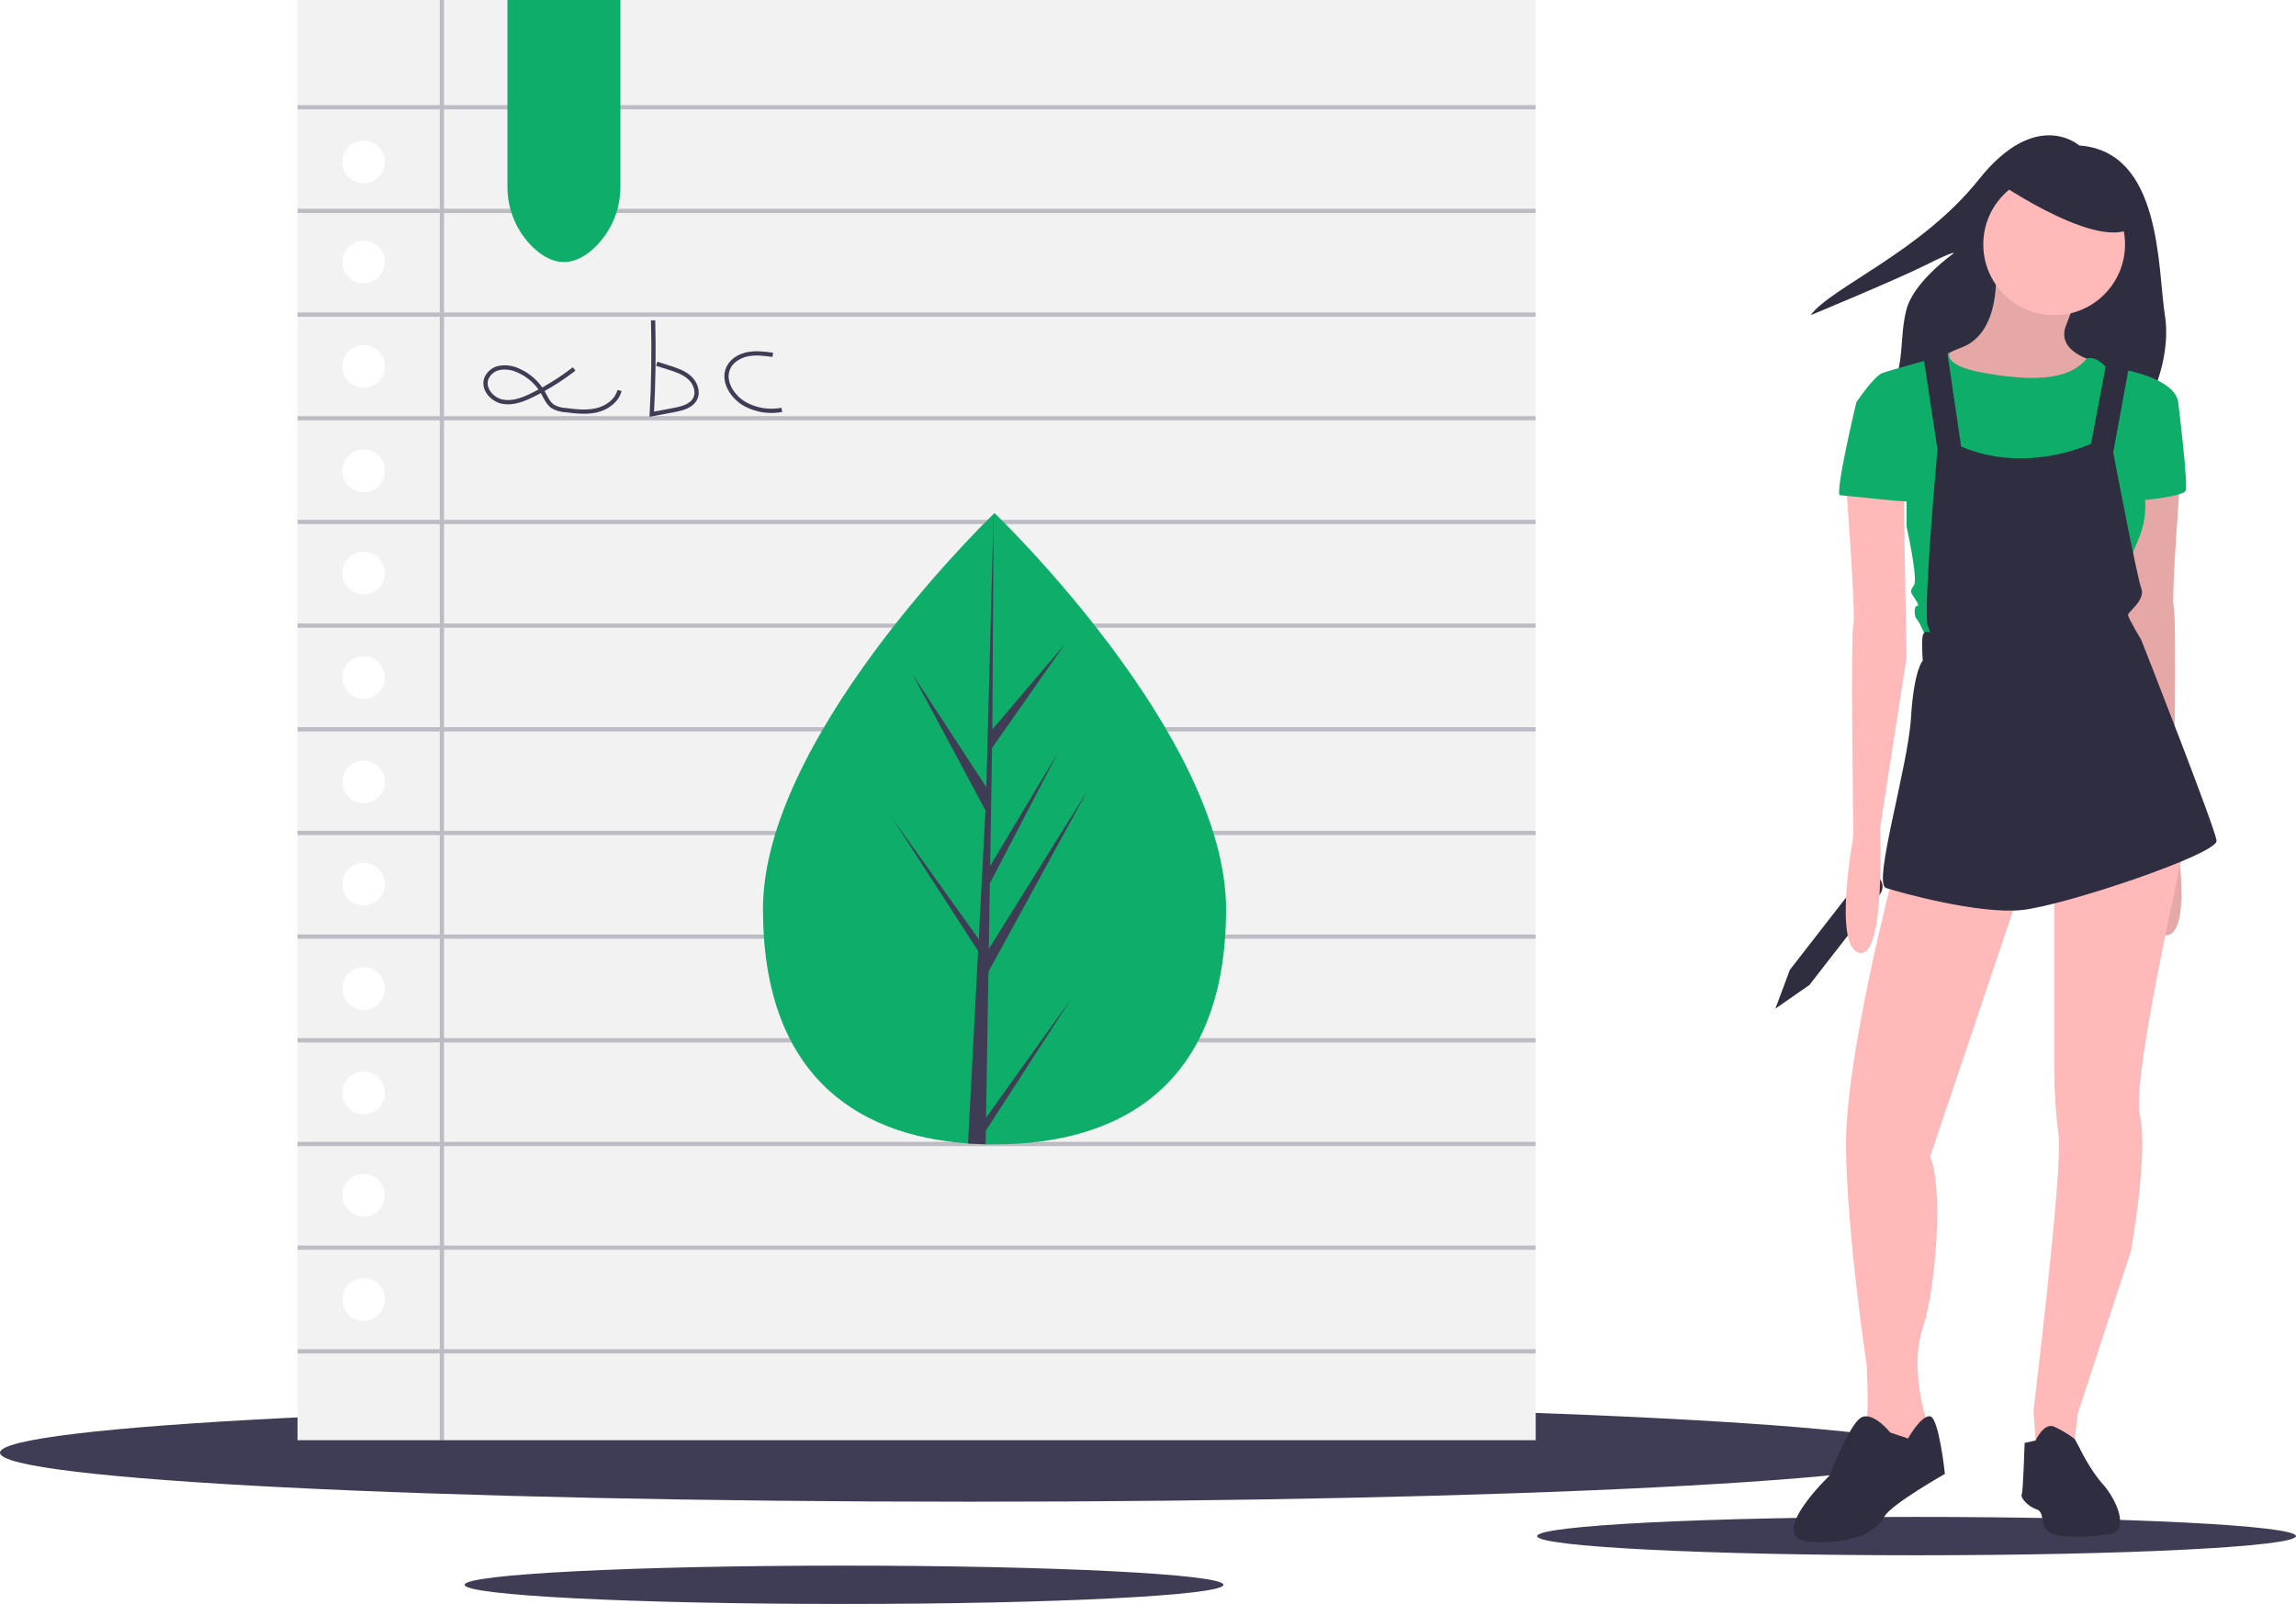
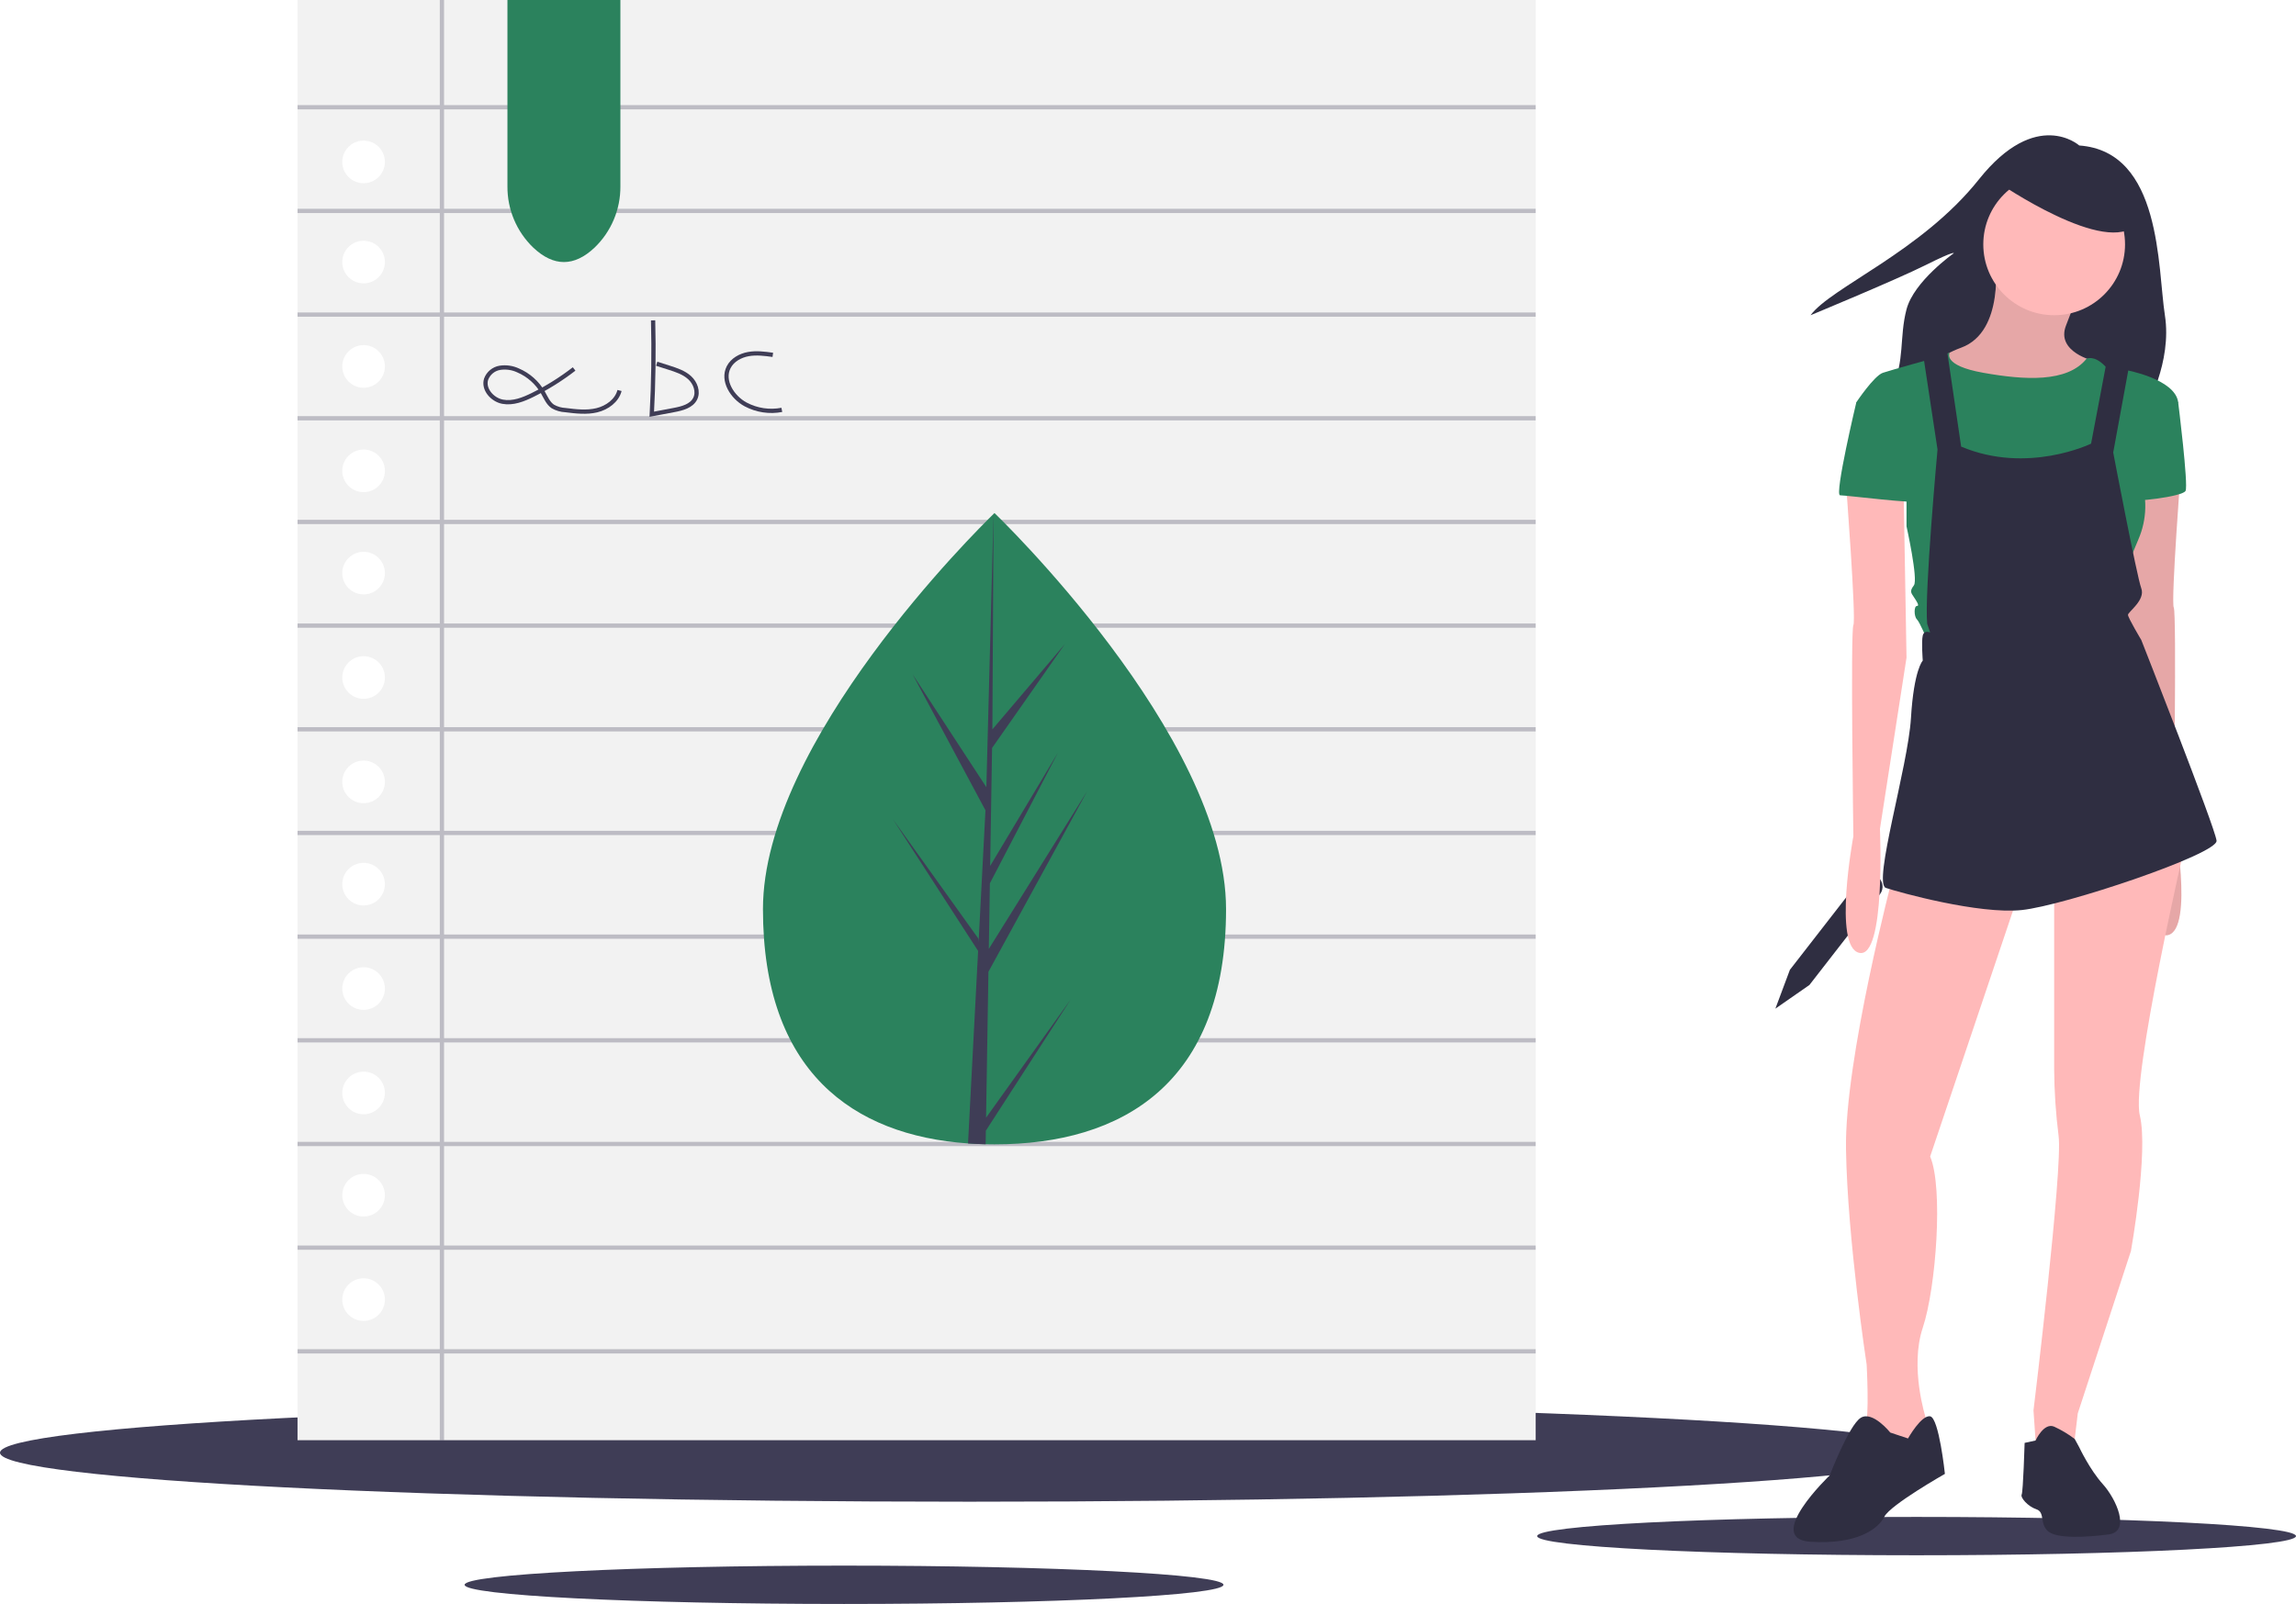
<svg xmlns="http://www.w3.org/2000/svg" id="b0225cde-a2d2-4693-8ce5-502a1e8a6144" data-name="Layer 1" width="1077.382" height="752.861" viewBox="0 0 1077.382 752.861">
  <ellipse cx="455" cy="681.861" rx="455" ry="23" fill="#3f3d56" />
  <ellipse cx="899.338" cy="721" rx="178.043" ry="9" fill="#3f3d56" />
  <ellipse cx="396.056" cy="743.861" rx="178.043" ry="9" fill="#3f3d56" />
  <path d="M894.391,547.002l15.975-11.104,33.109-42.618a5.803,5.803,0,0,0-1.022-8.143h0a5.803,5.803,0,0,0-8.143,1.022l-33.109,42.618Z" transform="translate(-61.30906 -73.5693)" fill="#2f2e41" />
  <path d="M1036.987,141.857s-20.091-18.013-47.11,15.934-69.279,50.574-78.978,63.737c0,0,40.182-16.627,54.038-23.555s13.163-5.542,13.163-5.542S959.395,205.594,955.931,218.757s-.693,24.248-6.928,37.411,119.16,9.006,119.16,9.006,12.47-21.477,9.006-43.646S1075.784,144.628,1036.987,141.857Z" transform="translate(-61.30906 -73.5693)" fill="#2f2e41" />
  <path d="M997.498,195.202s4.85,33.947-15.934,41.567-13.163,18.013-13.163,18.013l31.176,15.241,33.254-10.392,11.085-16.627s-18.013-4.157-13.163-16.627,6.235-16.627,6.235-16.627Z" transform="translate(-61.30906 -73.5693)" fill="#ffb9b9" />
  <path d="M997.498,195.202s4.85,33.947-15.934,41.567-13.163,18.013-13.163,18.013l31.176,15.241,33.254-10.392,11.085-16.627s-18.013-4.157-13.163-16.627,6.235-16.627,6.235-16.627Z" transform="translate(-61.30906 -73.5693)" opacity="0.1" />
  <path d="M1084.79,292.193s-4.85,63.737-3.464,66.508,0,99.069,0,99.069,9.699,51.959-2.771,54.73-9.699-58.194-9.699-58.194l-12.47-80.364,1.386-79.671Z" transform="translate(-61.30906 -73.5693)" fill="#ffb9b9" />
  <path d="M1084.79,292.193s-4.85,63.737-3.464,66.508,0,99.069,0,99.069,9.699,51.959-2.771,54.73-9.699-58.194-9.699-58.194l-12.47-80.364,1.386-79.671Z" transform="translate(-61.30906 -73.5693)" opacity="0.1" />
  <path d="M949.696,484.096s-22.862,86.599-22.169,128.859,9.699,101.147,9.699,101.147,1.386,25.633-.693,28.404,10.392,14.549,10.392,14.549l13.163-7.621,4.85-5.542V739.043s-7.621-23.555-1.386-42.26,9.699-65.815,3.464-80.364l42.953-127.474Z" transform="translate(-61.30906 -73.5693)" fill="#ffb9b9" />
  <path d="M948.31,745.971s-8.313-10.392-13.856-6.928-14.549,27.019-14.549,27.019-31.176,29.79-9.006,31.176,31.868-6.235,34.64-11.777,28.404-20.091,28.404-20.091-2.771-26.326-6.928-27.019-10.392,10.392-10.392,10.392Z" transform="translate(-61.30906 -73.5693)" fill="#2f2e41" />
  <path d="M1025.21,489.638v85.906a265.616,265.616,0,0,0,2.078,31.176c2.078,15.241-11.777,128.859-11.777,128.859l1.386,20.091,17.32-1.386,2.078-17.32,24.94-76.207s8.313-46.417,4.157-63.737,21.477-128.166,21.477-128.166Z" transform="translate(-61.30906 -73.5693)" fill="#ffb9b9" />
  <path d="M1011.354,750.82l5.131-1.115s3.875-8.584,8.725-6.505a52.3,52.3,0,0,1,9.643,5.778l2.134,3.921s4.85,10.392,11.085,17.32,13.163,22.169,2.771,23.555-24.248,2.078-28.404-1.386-1.386-9.006-5.542-10.392-7.621-5.542-6.928-6.928S1011.354,750.82,1011.354,750.82Z" transform="translate(-61.30906 -73.5693)" fill="#2f2e41" />
  <circle cx="963.901" cy="114.705" r="33.254" fill="#ffb9b9" />
-   <path d="M967.015,242.312l9.151-3.195s-3.609,5.966,15.789,9.43,39.487,4.69,48.494-6.661c0,0,3.465-1.652,8.314,3.197s7.621,3.464,7.621,3.464l-3.464,18.013-6.928,33.254-9.006,24.94-25.633-5.542-27.712-20.091L973.25,272.102V247.161Z" transform="translate(-61.30906 -73.5693)" fill="#0ead69" />
-   <path d="M1051.536,252.011l6.928-4.85s23.555,4.157,24.94,15.241l-18.013,34.64a39.437,39.437,0,0,1-.693,29.79c-6.928,15.934-6.235,19.398-6.235,19.398l-4.85,20.784-87.984,6.928s-3.464-8.313-4.85-9.699-1.386-6.235,0-6.235,0-2.078-1.386-4.157-2.078-2.771,0-5.542-3.464-27.712-3.464-27.712V293.578l-23.555-31.176s8.313-12.47,12.47-13.856,23.93-6.85,23.93-6.85l4.474,6.588,6.235,50.143,9.006,30.483,37.921-6.443,14.731-24.732,9.699-29.097Z" transform="translate(-61.30906 -73.5693)" fill="#0ead69" />
-   <path d="M1077.862,258.246l5.542,4.157s4.85,38.796,3.464,41.567-25.633,5.542-26.326,4.157S1077.862,258.246,1077.862,258.246Z" transform="translate(-61.30906 -73.5693)" fill="#0ead69" />
+   <path d="M967.015,242.312l9.151-3.195s-3.609,5.966,15.789,9.43,39.487,4.69,48.494-6.661c0,0,3.465-1.652,8.314,3.197s7.621,3.464,7.621,3.464l-3.464,18.013-6.928,33.254-9.006,24.94-25.633-5.542-27.712-20.091L973.25,272.102V247.161Z" transform="translate(-61.30906 -73.5693)" fill="#2b825d" />
+   <path d="M1051.536,252.011l6.928-4.85s23.555,4.157,24.94,15.241l-18.013,34.64a39.437,39.437,0,0,1-.693,29.79c-6.928,15.934-6.235,19.398-6.235,19.398l-4.85,20.784-87.984,6.928s-3.464-8.313-4.85-9.699-1.386-6.235,0-6.235,0-2.078-1.386-4.157-2.078-2.771,0-5.542-3.464-27.712-3.464-27.712V293.578l-23.555-31.176s8.313-12.47,12.47-13.856,23.93-6.85,23.93-6.85l4.474,6.588,6.235,50.143,9.006,30.483,37.921-6.443,14.731-24.732,9.699-29.097Z" transform="translate(-61.30906 -73.5693)" fill="#2b825d" />
+   <path d="M1077.862,258.246l5.542,4.157s4.85,38.796,3.464,41.567-25.633,5.542-26.326,4.157S1077.862,258.246,1077.862,258.246Z" transform="translate(-61.30906 -73.5693)" fill="#2b825d" />
  <path d="M927.526,300.506s4.85,63.737,3.464,66.508,0,99.069,0,99.069-9.699,51.959,2.771,54.73,9.699-58.194,9.699-58.194l12.47-80.364-1.386-79.671Z" transform="translate(-61.30906 -73.5693)" fill="#ffb9b9" />
  <path d="M963.551,238.848l6.928,45.724s-6.235,67.894-4.85,81.749l1.386,4.157s-2.771-1.386-3.464,1.386,0,11.777,0,11.777-4.157,4.157-5.542,27.019-18.013,77.593-11.777,79.671,43.646,12.47,63.737,10.392,92.141-26.326,91.448-32.561-35.332-94.22-35.332-94.22-6.235-10.392-6.235-11.777,8.313-6.928,6.235-12.47-13.163-63.737-13.163-63.737l7.621-41.567-10.392-2.771-7.621,40.182s-29.79,14.549-60.966,1.386l-6.928-47.11Z" transform="translate(-61.30906 -73.5693)" fill="#2f2e41" />
-   <path d="M937.918,260.324l-5.542,2.078s-10.392,43.646-7.621,43.646,36.025,4.157,36.025,2.771-6.235-35.332-6.235-35.332Z" transform="translate(-61.30906 -73.5693)" fill="#0ead69" />
+   <path d="M937.918,260.324l-5.542,2.078s-10.392,43.646-7.621,43.646,36.025,4.157,36.025,2.771-6.235-35.332-6.235-35.332Z" transform="translate(-61.30906 -73.5693)" fill="#2b825d" />
  <path d="M998.884,159.177s51.267,35.332,65.122,19.398-24.248-29.79-24.248-29.79l-31.868-3.464Z" transform="translate(-61.30906 -73.5693)" fill="#2f2e41" />
  <path d="M200.922,73.569v676h581v-676Zm31,620a10,10,0,1,1,10-10A10,10,0,0,1,231.922,693.569Zm0-49a10,10,0,1,1,10-10A10,10,0,0,1,231.922,644.569Zm0-48a10,10,0,1,1,10-10A10,10,0,0,1,231.922,596.569Zm0-49a10,10,0,1,1,10-10A10,10,0,0,1,231.922,547.569Zm0-49a10,10,0,1,1,10-10A10,10,0,0,1,231.922,498.569Zm0-48a10,10,0,1,1,10-10A10,10,0,0,1,231.922,450.569Zm0-49a10,10,0,1,1,10-10A10,10,0,0,1,231.922,401.569Zm0-49a10,10,0,1,1,10-10A10,10,0,0,1,231.922,352.569Zm0-48a10,10,0,1,1,10-10A10,10,0,0,1,231.922,304.569Zm0-49a10,10,0,1,1,10-10A10,10,0,0,1,231.922,255.569Zm0-49a10,10,0,1,1,10-10A10,10,0,0,1,231.922,206.569Zm0-47a10,10,0,1,1,10-10A10,10,0,0,1,231.922,159.569Z" transform="translate(-61.30906 -73.5693)" fill="#f2f2f2" />
  <polygon points="720.613 51.338 720.613 49.338 208.369 49.338 208.369 0 206.369 0 206.369 49.338 139.613 49.338 139.613 51.338 206.369 51.338 206.369 98 139.613 98 139.613 100 206.369 100 206.369 146.662 139.613 146.662 139.613 148.662 206.369 148.662 206.369 195.323 139.613 195.323 139.613 197.323 206.369 197.323 206.369 243.984 139.613 243.984 139.613 245.984 206.369 245.984 206.369 292.646 139.613 292.646 139.613 294.646 206.369 294.646 206.369 341.307 139.613 341.307 139.613 343.307 206.369 343.307 206.369 389.969 139.613 389.969 139.613 391.969 206.369 391.969 206.369 438.63 139.613 438.63 139.613 440.63 206.369 440.63 206.369 487.291 139.613 487.291 139.613 489.291 206.369 489.291 206.369 535.953 139.613 535.953 139.613 537.953 206.369 537.953 206.369 584.614 139.613 584.614 139.613 586.614 206.369 586.614 206.369 633.275 139.613 633.275 139.613 635.275 206.369 635.275 206.369 676 208.369 676 208.369 635.275 720.613 635.275 720.613 633.275 208.369 633.275 208.369 586.614 720.613 586.614 720.613 584.614 208.369 584.614 208.369 537.953 720.613 537.953 720.613 535.953 208.369 535.953 208.369 489.291 720.613 489.291 720.613 487.291 208.369 487.291 208.369 440.63 720.613 440.63 720.613 438.63 208.369 438.63 208.369 391.969 720.613 391.969 720.613 389.969 208.369 389.969 208.369 343.307 720.613 343.307 720.613 341.307 208.369 341.307 208.369 294.646 720.613 294.646 720.613 292.646 208.369 292.646 208.369 245.984 720.613 245.984 720.613 243.984 208.369 243.984 208.369 197.323 720.613 197.323 720.613 195.323 208.369 195.323 208.369 148.662 720.613 148.662 720.613 146.662 208.369 146.662 208.369 100 720.613 100 720.613 98 208.369 98 208.369 51.338 720.613 51.338" fill="#3f3d56" opacity="0.3" />
  <path d="M330.708,246.748A115.522,115.522,0,0,1,311.33,258.894c-4.424,2.195-9.332,4.15-14.184,3.229s-9.209-5.879-7.727-10.59a8.373,8.373,0,0,1,6.45-5.326,14.822,14.822,0,0,1,8.56,1.235,24.614,24.614,0,0,1,11.618,10.309c1.356,2.361,2.418,5.068,4.669,6.599a13.266,13.266,0,0,0,5.929,1.716c4.904.613,9.936,1.22,14.74.061s9.407-4.483,10.632-9.271" transform="translate(-61.30906 -73.5693)" fill="none" stroke="#3f3d56" stroke-miterlimit="10" stroke-width="2" />
  <path d="M367.772,223.933q.57,22.031-.616,44.061l10.422-1.969c3.842-.726,8.212-1.835,9.948-5.338,1.619-3.266.078-7.389-2.616-9.843s-6.285-3.626-9.759-4.731l-5.69-1.811" transform="translate(-61.30906 -73.5693)" fill="none" stroke="#3f3d56" stroke-miterlimit="10" stroke-width="2" />
  <path d="M423.946,240.125c-3.805-.527-7.687-1.032-11.469-.354s-7.512,2.736-9.255,6.16c-3.22,6.323,1.713,14.109,7.965,17.465a25.77,25.77,0,0,0,16.99,2.558" transform="translate(-61.30906 -73.5693)" fill="none" stroke="#3f3d56" stroke-miterlimit="10" stroke-width="2" />
-   <path d="M340.276,189.821q-14.354,13.497-28.708,0a39.492,39.492,0,0,1-12.146-28.835V73.569h53v87.417A39.492,39.492,0,0,1,340.276,189.821Z" transform="translate(-61.30906 -73.5693)" fill="#0ead69" />
-   <path d="M636.622,500.299c0,81.83-48.64,110.4-108.65,110.4-1.39,0-2.78-.02-4.16-.05-2.78-.06-5.54-.19-8.26-.38-54.16-3.83-96.23-33.87-96.23-109.97,0-78.74,100.62-178.11,108.2-185.48a.01.01,0,0,1,.01-.01c.29-.29.44-.43.44-.43S636.622,418.479,636.622,500.299Z" transform="translate(-61.30906 -73.5693)" fill="#0ead69" />
+   <path d="M340.276,189.821q-14.354,13.497-28.708,0a39.492,39.492,0,0,1-12.146-28.835V73.569h53v87.417A39.492,39.492,0,0,1,340.276,189.821Z" transform="translate(-61.30906 -73.5693)" fill="#2b825d" />
+   <path d="M636.622,500.299c0,81.83-48.64,110.4-108.65,110.4-1.39,0-2.78-.02-4.16-.05-2.78-.06-5.54-.19-8.26-.38-54.16-3.83-96.23-33.87-96.23-109.97,0-78.74,100.62-178.11,108.2-185.48a.01.01,0,0,1,.01-.01c.29-.29.44-.43.44-.43S636.622,418.479,636.622,500.299Z" transform="translate(-61.30906 -73.5693)" fill="#2b825d" />
  <path d="M524.012,598.179l39.74-55.52-39.84,61.62-.1,6.37c-2.78-.06-5.54-.19-8.26-.38l4.28-81.86-.03-.64.07-.11.41-7.74-39.94-61.77,40.06,55.97.1,1.64,3.23-61.85-34.19-63.83,34.61,52.98,3.37-128.24.01-.44v.43l-.56,101.12,34.04-40.09-34.18,48.8-.9,55.38,31.79-53.15-31.92,61.3-.5,30.79,46.13-73.98-46.31,84.72Z" transform="translate(-61.30906 -73.5693)" fill="#3f3d56" />
</svg>
